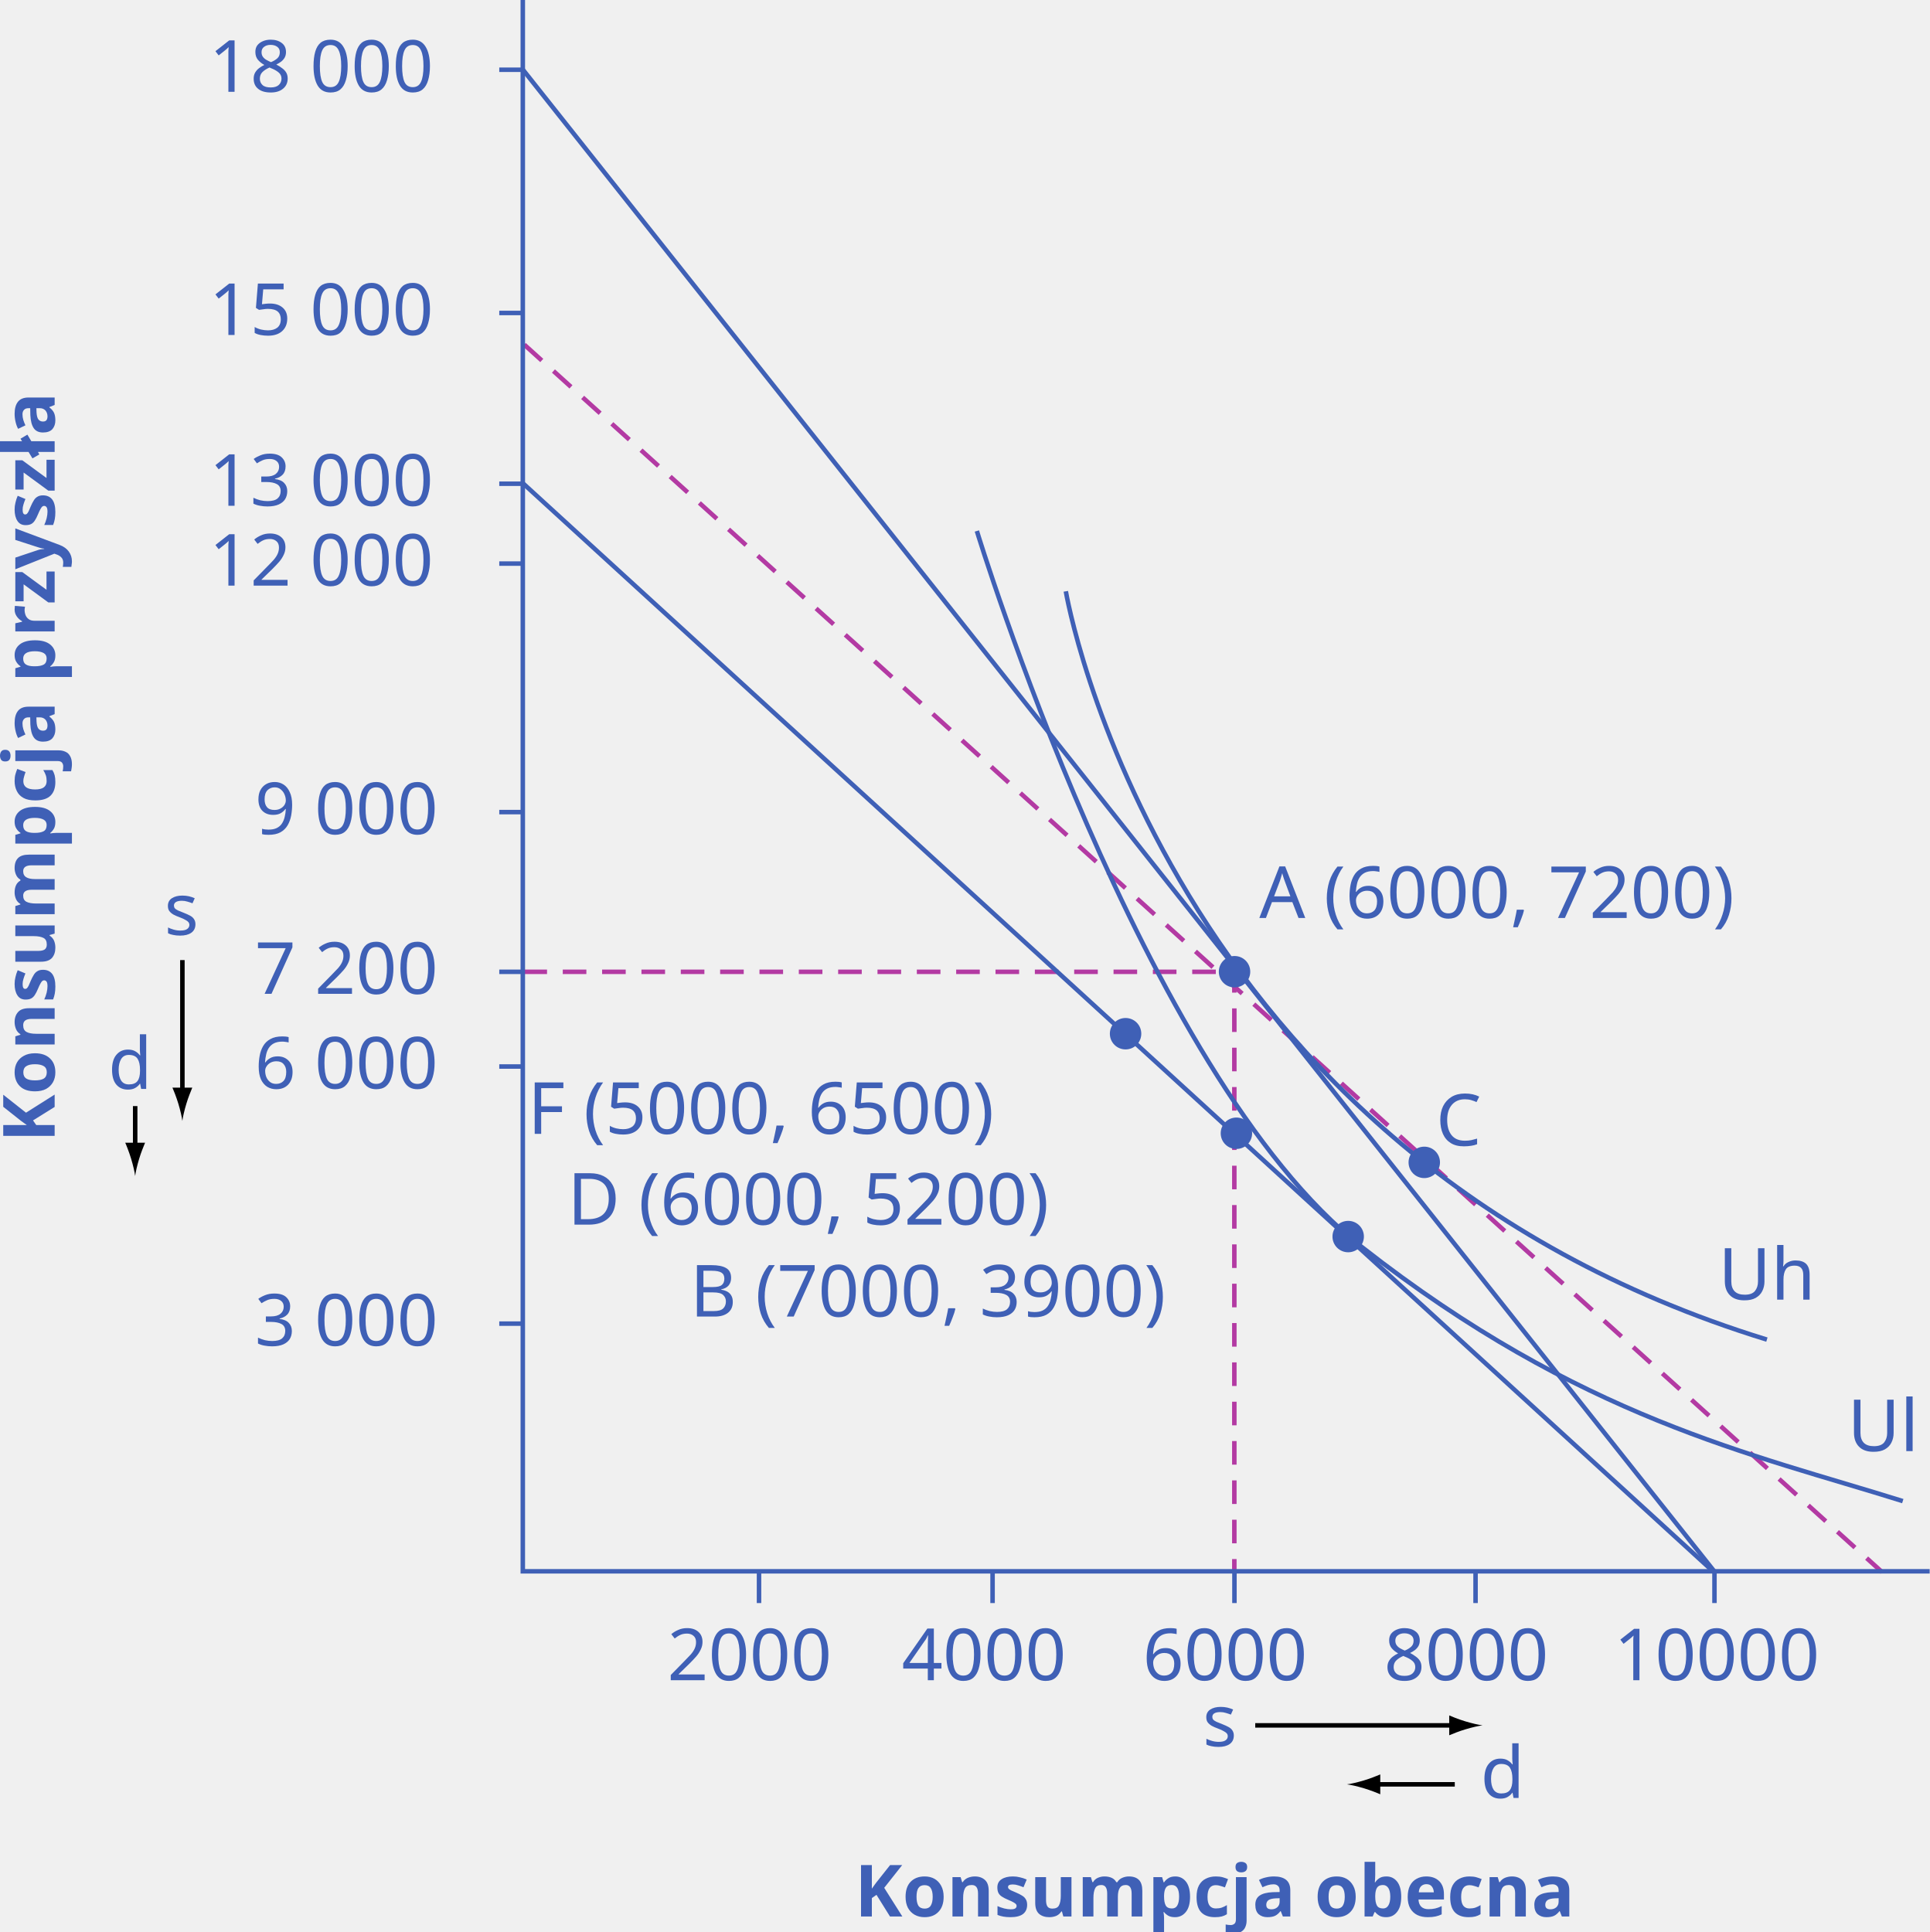
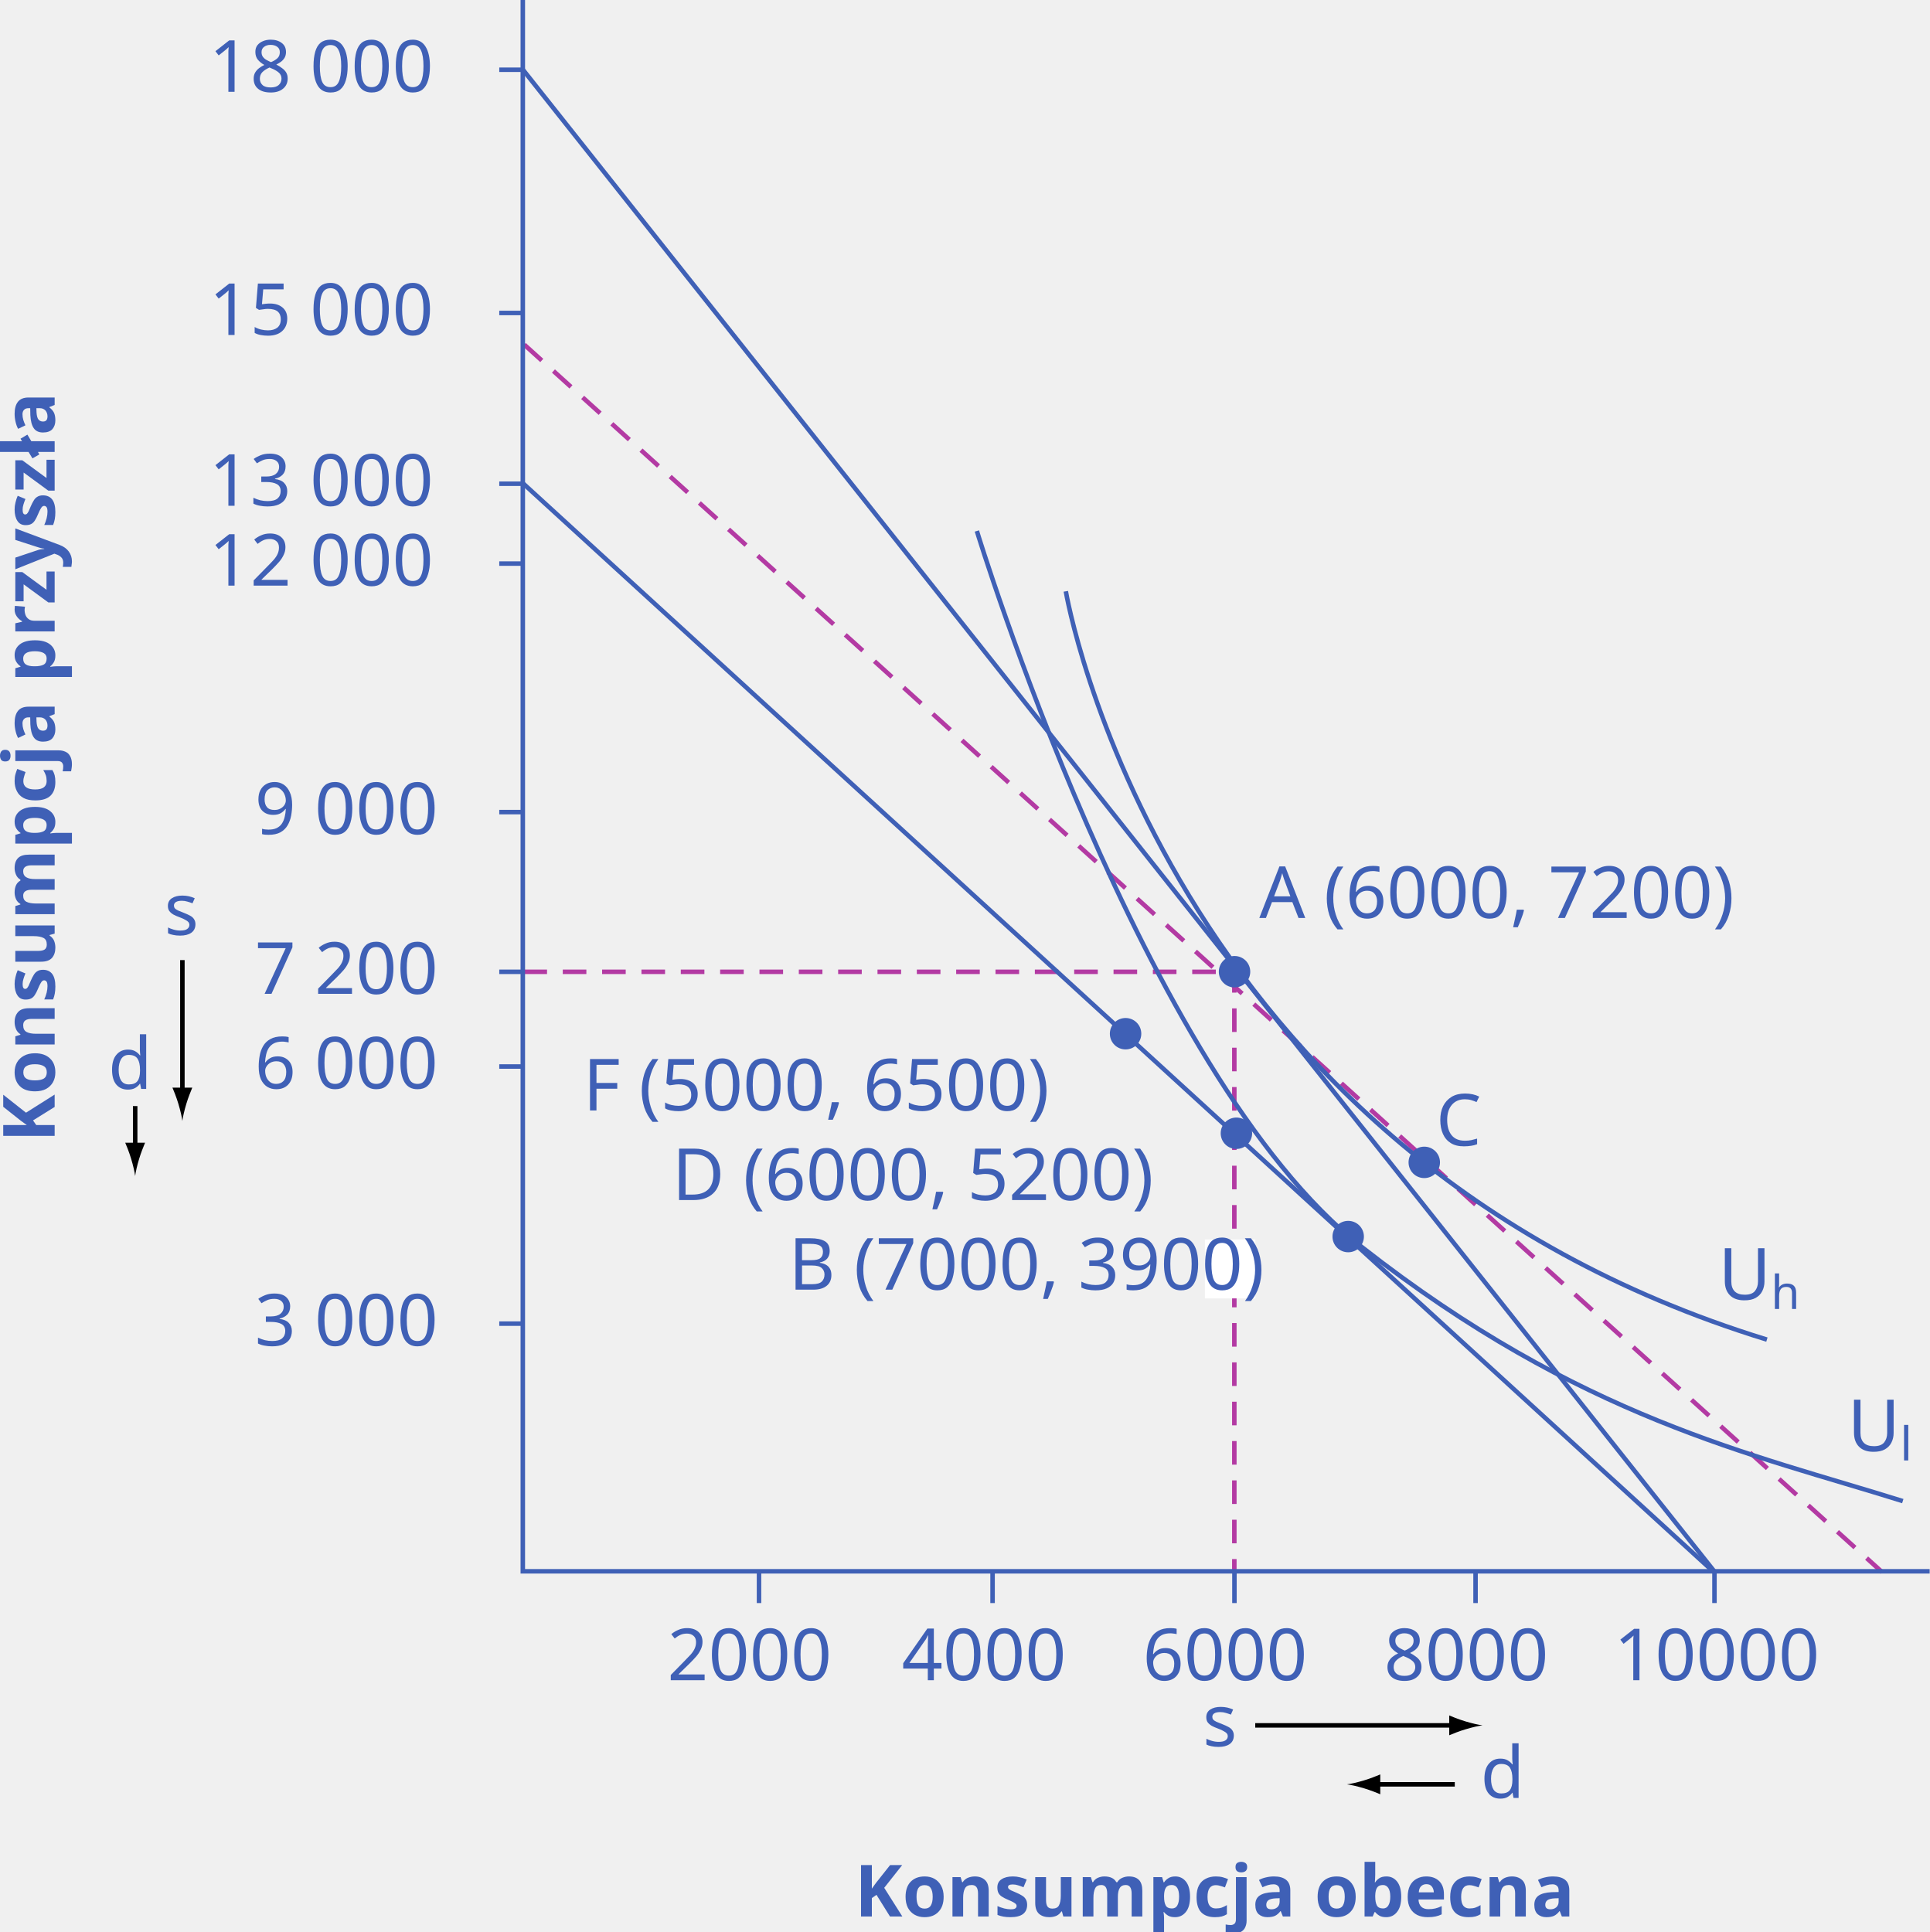
<svg xmlns="http://www.w3.org/2000/svg" version="1.1" id="svg2" xml:space="preserve" width="286.125" height="286.519" viewBox="0 0 286.125 286.519">
  <defs id="defs6">

























+ 
+ 
+ 
+ 
+ 
+ 
+ 
+ 
+ 
+ 
+ 
+ 
+ 
+ 
+ 
+ 
+ 
+ 
+ 
+ 
+ 
+ 
+ 
+ 
+ 
+ 
</defs>
  <g id="g10" transform="matrix(1.333333,0,0,-1.333333,0,286.519)">
-     <g id="g1075" transform="translate(3.2958252e-6,-1.6220288e-5)">
+     <g id="g2183">
      <path d="M 58.303,176.555 209.303,40.032" style="fill:none;stroke:#b33aa3;stroke-width:0.5;stroke-linecap:butt;stroke-linejoin:miter;stroke-miterlimit:4;stroke-dasharray:2.625, 1.75;stroke-dashoffset:0;stroke-opacity:1" id="path14" />
      <path d="M 58.209,106.798 H 137.268 V 40.032" style="fill:none;stroke:#b33aa3;stroke-width:0.5;stroke-linecap:butt;stroke-linejoin:miter;stroke-miterlimit:4;stroke-dasharray:2.625, 1.75;stroke-dashoffset:0;stroke-opacity:1" id="path16" />
      <text y="-1.726" x="95.035" id="text40" style="font-variant:normal;font-weight:bold;font-size:8px;font-family:Arial;-inkscape-font-specification:Arial-BoldMT;writing-mode:lr-tb;fill:#3f60b6;fill-opacity:1;fill-rule:nonzero;stroke:none" transform="scale(1,-1)">
        <tspan style="font-style:normal;font-variant:normal;font-weight:bold;font-stretch:normal;font-family:sans-serif;-inkscape-font-specification:'sans-serif Bold'" y="-1.726" x="95.035" id="tspan38">Konsumpcja obecna</tspan>
      </text>
      <text y="6.078" x="87.833" id="text44" style="font-variant:normal;font-weight:bold;font-size:8px;font-family:Arial;-inkscape-font-specification:Arial-BoldMT;writing-mode:lr-tb;fill:#3f60b6;fill-opacity:1;fill-rule:nonzero;stroke:none" transform="matrix(0,1,1,0,0,0)">
        <tspan style="font-style:normal;font-variant:normal;font-weight:bold;font-stretch:normal;font-family:sans-serif;-inkscape-font-specification:'sans-serif Bold'" y="6.078" x="87.833" id="tspan42">Konsumpcja przyszła</tspan>
      </text>
      <path d="m 137.28,40.087 v -3.5" style="fill:none;stroke:#3f60b6;stroke-width:0.5;stroke-linecap:butt;stroke-linejoin:miter;stroke-miterlimit:4;stroke-dasharray:none;stroke-opacity:1" id="path72" />
      <path d="m 110.382,40.087 v -3.5" style="fill:none;stroke:#3f60b6;stroke-width:0.5;stroke-linecap:butt;stroke-linejoin:miter;stroke-miterlimit:4;stroke-dasharray:none;stroke-opacity:1" id="path74" />
      <path d="m 84.409,40.087 v -3.5" style="fill:none;stroke:#3f60b6;stroke-width:0.5;stroke-linecap:butt;stroke-linejoin:miter;stroke-miterlimit:4;stroke-dasharray:none;stroke-opacity:1" id="path76" />
      <path d="m 164.094,40.087 v -3.5" style="fill:none;stroke:#3f60b6;stroke-width:0.5;stroke-linecap:butt;stroke-linejoin:miter;stroke-miterlimit:4;stroke-dasharray:none;stroke-opacity:1" id="path78" />
      <path d="m 55.522,67.667 h 2.688" style="fill:none;stroke:#3f60b6;stroke-width:0.5;stroke-linecap:butt;stroke-linejoin:miter;stroke-miterlimit:4;stroke-dasharray:none;stroke-opacity:1" id="path80" />
      <path d="m 55.522,96.265 h 2.688" style="fill:none;stroke:#3f60b6;stroke-width:0.5;stroke-linecap:butt;stroke-linejoin:miter;stroke-miterlimit:4;stroke-dasharray:none;stroke-opacity:1" id="path82" />
      <path d="m 55.522,207.131 h 2.688" style="fill:none;stroke:#3f60b6;stroke-width:0.5;stroke-linecap:butt;stroke-linejoin:miter;stroke-miterlimit:4;stroke-dasharray:none;stroke-opacity:1" id="path84" />
      <path d="m 55.522,180.079 h 2.688" style="fill:none;stroke:#3f60b6;stroke-width:0.5;stroke-linecap:butt;stroke-linejoin:miter;stroke-miterlimit:4;stroke-dasharray:none;stroke-opacity:1" id="path86" />
      <path d="M 58.209,161.087 190.571,40.054" style="fill:none;stroke:#3f60b6;stroke-width:0.499;stroke-linecap:butt;stroke-linejoin:miter;stroke-miterlimit:4;stroke-dasharray:none;stroke-opacity:1" id="path88" />
      <path d="m 55.522,161.086 h 2.688" style="fill:none;stroke:#3f60b6;stroke-width:0.5;stroke-linecap:butt;stroke-linejoin:miter;stroke-miterlimit:4;stroke-dasharray:none;stroke-opacity:1" id="path90" />
      <path d="m 55.522,152.203 h 2.688" style="fill:none;stroke:#3f60b6;stroke-width:0.5;stroke-linecap:butt;stroke-linejoin:miter;stroke-miterlimit:4;stroke-dasharray:none;stroke-opacity:1" id="path98" />
      <path d="m 55.522,124.563 h 2.688" style="fill:none;stroke:#3f60b6;stroke-width:0.5;stroke-linecap:butt;stroke-linejoin:miter;stroke-miterlimit:4;stroke-dasharray:none;stroke-opacity:1" id="path100" />
      <path d="m 139.592,22.982 h 22.312" style="fill:none;stroke:#000000;stroke-width:0.5;stroke-linecap:butt;stroke-linejoin:miter;stroke-miterlimit:4;stroke-dasharray:none;stroke-opacity:1" id="path108" />
      <path d="m 162.939,22.534 c -0.724,-0.218 -1.194,-0.42 -1.774,-0.653 v 2.207 c 0.206,-0.098 1.05,-0.434 1.774,-0.653 0.773,-0.233 1.476,-0.393 1.931,-0.45 -0.455,-0.058 -1.158,-0.217 -1.931,-0.451" style="fill:#000000;fill-opacity:1;fill-rule:nonzero;stroke:none;stroke-width:0.1" id="path110" />
      <path d="M 20.283,108.102 V 93.176" style="fill:none;stroke:#000000;stroke-width:0.5;stroke-linecap:butt;stroke-linejoin:miter;stroke-miterlimit:4;stroke-dasharray:none;stroke-opacity:1" id="path112" />
      <path d="m 20.731,92.143 c 0.218,0.723 0.42,1.193 0.652,1.773 h -2.207 c 0.099,-0.207 0.434,-1.05 0.653,-1.773 0.233,-0.774 0.393,-1.477 0.45,-1.932 0.058,0.455 0.217,1.158 0.451,1.932" style="fill:#000000;fill-opacity:1;fill-rule:nonzero;stroke:none;stroke-width:0.1" id="path114" />
      <path d="m 15.033,91.864 v -4.813" style="fill:none;stroke:#000000;stroke-width:0.5;stroke-linecap:butt;stroke-linejoin:miter;stroke-miterlimit:4;stroke-dasharray:none;stroke-opacity:1" id="path116" />
      <path d="m 15.481,86.018 c 0.218,0.723 0.42,1.193 0.652,1.773 h -2.207 c 0.099,-0.207 0.434,-1.05 0.653,-1.773 0.233,-0.774 0.393,-1.477 0.45,-1.932 0.058,0.455 0.217,1.158 0.451,1.932" style="fill:#000000;fill-opacity:1;fill-rule:nonzero;stroke:none;stroke-width:0.1" id="path118" />
      <path d="m 161.783,16.425 h -9.027" style="fill:none;stroke:#000000;stroke-width:0.5;stroke-linecap:butt;stroke-linejoin:miter;stroke-miterlimit:4;stroke-dasharray:none;stroke-opacity:1" id="path120" />
      <path d="m 151.724,16.874 c 0.721,0.217 1.193,0.419 1.772,0.652 v -2.207 c -0.207,0.098 -1.051,0.434 -1.772,0.653 -0.776,0.234 -1.477,0.393 -1.933,0.45 0.456,0.058 1.157,0.217 1.933,0.452" style="fill:#000000;fill-opacity:1;fill-rule:nonzero;stroke:none;stroke-width:0.1" id="path122" />
      <path d="M 214.594,40.119 H 58.14 V 214.889" style="fill:none;stroke:#3f60b6;stroke-width:0.5;stroke-linecap:butt;stroke-linejoin:miter;stroke-miterlimit:4;stroke-dasharray:none;stroke-opacity:1" id="path128" />
      <path d="m 108.636,155.83 c 0,0 18.422,-60.531 42.767,-79.611 24.344,-19.081 43.425,-23.028 60.202,-28.292" style="fill:none;stroke:#3f60b6;stroke-width:0.5;stroke-linecap:butt;stroke-linejoin:miter;stroke-miterlimit:4;stroke-dasharray:none;stroke-opacity:1" id="path130" />
      <path d="M 58.117,207.185 190.663,40.088 v -3.501" style="fill:none;stroke:#3f60b6;stroke-width:0.5;stroke-linecap:butt;stroke-linejoin:miter;stroke-miterlimit:4;stroke-dasharray:none;stroke-opacity:1" id="path132" />
      <path d="m 55.522,106.798 h 2.688" style="fill:none;stroke:#3f60b6;stroke-width:0.5;stroke-linecap:butt;stroke-linejoin:miter;stroke-miterlimit:4;stroke-dasharray:none;stroke-opacity:1" id="path134" />
      <path d="m 118.528,149.12 c 0,0 10.528,-62.505 77.966,-83.23" style="fill:none;stroke:#3f60b6;stroke-width:0.5;stroke-linecap:butt;stroke-linejoin:miter;stroke-miterlimit:4;stroke-dasharray:none;stroke-opacity:1" id="path136" />
      <path d="m 138.528,108.046 c 0.68,-0.68 0.68,-1.794 0,-2.474 -0.681,-0.681 -1.794,-0.681 -2.475,0 -0.681,0.68 -0.681,1.794 0,2.474 0.681,0.681 1.794,0.681 2.475,0" style="fill:#3f60b6;fill-opacity:1;fill-rule:nonzero;stroke:none;stroke-width:0.1" id="path138" />
      <path d="m 159.628,86.84 c 0.681,-0.68 0.681,-1.794 0,-2.474 -0.681,-0.681 -1.794,-0.681 -2.475,0 -0.68,0.68 -0.68,1.794 0,2.474 0.681,0.681 1.794,0.681 2.475,0" style="fill:#3f60b6;fill-opacity:1;fill-rule:nonzero;stroke:none;stroke-width:0.1" id="path140" />
      <path d="m 151.167,78.587 c 0.681,-0.68 0.681,-1.794 0,-2.474 -0.681,-0.681 -1.794,-0.681 -2.474,0 -0.681,0.68 -0.681,1.794 0,2.474 0.68,0.681 1.793,0.681 2.474,0" style="fill:#3f60b6;fill-opacity:1;fill-rule:nonzero;stroke:none;stroke-width:0.1" id="path142" />
      <path d="m 138.736,90.079 c 0.681,-0.681 0.681,-1.794 0,-2.475 -0.68,-0.681 -1.793,-0.681 -2.474,0 -0.681,0.681 -0.681,1.794 0,2.475 0.681,0.68 1.794,0.68 2.474,0" style="fill:#3f60b6;fill-opacity:1;fill-rule:nonzero;stroke:none;stroke-width:0.1" id="path144" />
      <path d="m 126.41,101.151 c 0.681,-0.681 0.681,-1.794 0,-2.475 -0.68,-0.68 -1.794,-0.68 -2.474,0 -0.681,0.681 -0.681,1.794 0,2.475 0.68,0.681 1.794,0.681 2.474,0" style="fill:#3f60b6;fill-opacity:1;fill-rule:nonzero;stroke:none;stroke-width:0.1" id="path146" />
      <text transform="scale(1,-1)" style="font-variant:normal;font-weight:normal;font-size:8px;font-family:ArialMT;-inkscape-font-specification:ArialMT;writing-mode:lr-tb;fill:#3f60b6;fill-opacity:1;fill-rule:nonzero;stroke:none;stroke-width:1" id="text106-1-8-6-6-9-0-3-3-9-47" x="191.096" y="-70.336">
-         <tspan style="font-style:normal;font-variant:normal;font-weight:normal;font-stretch:normal;font-family:sans-serif;-inkscape-font-specification:sans-serif;stroke-width:1" x="191.096" y="-70.336" id="tspan428-9-5-1-8-3-1-1-2-65">Uh</tspan>
+         <tspan style="font-style:normal;font-variant:normal;font-weight:normal;font-stretch:normal;font-family:sans-serif;-inkscape-font-specification:sans-serif;stroke-width:1" x="191.096" y="-70.336" id="tspan428-9-5-1-8-3-1-1-2-65">U<tspan style="font-size:65%;baseline-shift:sub" id="tspan2138">h</tspan>
+         </tspan>
      </text>
      <text transform="scale(1,-1)" style="font-variant:normal;font-weight:normal;font-size:8px;font-family:ArialMT;-inkscape-font-specification:ArialMT;writing-mode:lr-tb;fill:#3f60b6;fill-opacity:1;fill-rule:nonzero;stroke:none;stroke-width:1" id="text106-1-8-6-6-9-0-3-3-9-69" x="205.459" y="-53.488">
-         <tspan style="font-style:normal;font-variant:normal;font-weight:normal;font-stretch:normal;font-family:sans-serif;-inkscape-font-specification:sans-serif;stroke-width:1" x="205.459" y="-53.488" id="tspan428-9-5-1-8-3-1-1-2-37">Ul</tspan>
+         <tspan style="font-style:normal;font-variant:normal;font-weight:normal;font-stretch:normal;font-family:sans-serif;-inkscape-font-specification:sans-serif;stroke-width:1" x="205.459" y="-53.488" id="tspan428-9-5-1-8-3-1-1-2-37">U<tspan style="font-size:65%;baseline-shift:sub" id="tspan2140">l</tspan>
+         </tspan>
      </text>
      <text transform="scale(1,-1)" style="font-variant:normal;font-weight:normal;font-size:8px;font-family:ArialMT;-inkscape-font-specification:ArialMT;writing-mode:lr-tb;fill:#3f60b6;fill-opacity:1;fill-rule:nonzero;stroke:none;stroke-width:1" id="text106-1-8-6-6-9-0-3-3-9-8" x="159.689" y="-87.464">
        <tspan style="font-style:normal;font-variant:normal;font-weight:normal;font-stretch:normal;font-family:sans-serif;-inkscape-font-specification:sans-serif;stroke-width:1" x="159.689" y="-87.464" id="tspan428-9-5-1-8-3-1-1-2-8">C</tspan>
      </text>
      <text transform="scale(1,-1)" style="font-variant:normal;font-weight:normal;font-size:8px;font-family:ArialMT;-inkscape-font-specification:ArialMT;writing-mode:lr-tb;fill:#3f60b6;fill-opacity:1;fill-rule:nonzero;stroke:none;stroke-width:1" id="text78-6-1-6" x="18.264" y="-110.903">
        <tspan style="font-style:normal;font-variant:normal;font-weight:normal;font-stretch:normal;font-family:sans-serif;-inkscape-font-specification:sans-serif;stroke-width:1" id="tspan76-9-0-3" x="18.264" y="-110.903">s</tspan>
      </text>
      <text transform="scale(1,-1)" style="font-variant:normal;font-weight:normal;font-size:8px;font-family:ArialMT;-inkscape-font-specification:ArialMT;writing-mode:lr-tb;fill:#3f60b6;fill-opacity:1;fill-rule:nonzero;stroke:none;stroke-width:1" id="text78-6-6-5-1" x="12.025" y="-93.774">
        <tspan style="font-style:normal;font-variant:normal;font-weight:normal;font-stretch:normal;font-family:sans-serif;-inkscape-font-specification:sans-serif;stroke-width:1" id="tspan76-9-8-1-7" x="12.025" y="-93.774">d</tspan>
      </text>
      <text transform="scale(1,-1)" style="font-variant:normal;font-weight:normal;font-size:8px;font-family:ArialMT;-inkscape-font-specification:ArialMT;writing-mode:lr-tb;fill:#3f60b6;fill-opacity:1;fill-rule:nonzero;stroke:none;stroke-width:1" id="text78-6-1-5" x="133.744" y="-20.662">
        <tspan style="font-style:normal;font-variant:normal;font-weight:normal;font-stretch:normal;font-family:sans-serif;-inkscape-font-specification:sans-serif;stroke-width:1" id="tspan76-9-0-9" x="133.744" y="-20.662">s</tspan>
      </text>
      <text transform="scale(1,-1)" style="font-variant:normal;font-weight:normal;font-size:8px;font-family:ArialMT;-inkscape-font-specification:ArialMT;writing-mode:lr-tb;fill:#3f60b6;fill-opacity:1;fill-rule:nonzero;stroke:none;stroke-width:1" id="text78-6-6-5-6" x="164.646" y="-14.908">
        <tspan style="font-style:normal;font-variant:normal;font-weight:normal;font-stretch:normal;font-family:sans-serif;-inkscape-font-specification:sans-serif;stroke-width:1" id="tspan76-9-8-1-2" x="164.646" y="-14.908">d</tspan>
      </text>
      <text transform="scale(1,-1)" style="font-variant:normal;font-weight:normal;font-size:8px;font-family:ArialMT;-inkscape-font-specification:ArialMT;writing-mode:lr-tb;fill:#3f60b6;fill-opacity:1;fill-rule:nonzero;stroke:none;stroke-width:1" id="text106-1-8-6-6-9-0-3-3-9-61-5-9" x="140.045" y="-112.783">
        <tspan style="font-style:normal;font-variant:normal;font-weight:normal;font-stretch:normal;font-family:sans-serif;-inkscape-font-specification:sans-serif;stroke-width:1" x="140.045" y="-112.783" id="tspan428-9-5-1-8-3-1-1-2-55-7-7">A (6000, 7200)</tspan>
      </text>
-       <text transform="scale(1,-1)" style="font-variant:normal;font-weight:normal;font-size:8px;font-family:ArialMT;-inkscape-font-specification:ArialMT;writing-mode:lr-tb;fill:#3f60b6;fill-opacity:1;fill-rule:nonzero;stroke:none;stroke-width:1" id="text106-1-8-6-6-9-0-3-3-9-61-5-9-5" x="58.683" y="-88.777">
-         <tspan style="font-style:normal;font-variant:normal;font-weight:normal;font-stretch:normal;font-family:sans-serif;-inkscape-font-specification:sans-serif;stroke-width:1" x="58.683" y="-88.777" id="tspan428-9-5-1-8-3-1-1-2-55-7-7-3">F (5000, 6500)</tspan>
+       <text transform="scale(1,-1)" style="font-variant:normal;font-weight:normal;font-size:8px;font-family:ArialMT;-inkscape-font-specification:ArialMT;writing-mode:lr-tb;fill:#3f60b6;fill-opacity:1;fill-rule:nonzero;stroke:none;stroke-width:1" id="text106-1-8-6-6-9-0-3-3-9-61-5-9-5" x="64.831" y="-91.373">
+         <tspan style="font-style:normal;font-variant:normal;font-weight:normal;font-stretch:normal;font-family:sans-serif;-inkscape-font-specification:sans-serif;stroke-width:1" x="64.831" y="-91.373" id="tspan428-9-5-1-8-3-1-1-2-55-7-7-3">F (5000, 6500)</tspan>
      </text>
-       <text transform="scale(1,-1)" style="font-variant:normal;font-weight:normal;font-size:8px;font-family:ArialMT;-inkscape-font-specification:ArialMT;writing-mode:lr-tb;fill:#3f60b6;fill-opacity:1;fill-rule:nonzero;stroke:none;stroke-width:1" id="text106-1-8-6-6-9-0-3-3-9-61-5-9-8" x="63.107" y="-78.673">
-         <tspan style="font-style:normal;font-variant:normal;font-weight:normal;font-stretch:normal;font-family:sans-serif;-inkscape-font-specification:sans-serif;stroke-width:1" x="63.107" y="-78.673" id="tspan428-9-5-1-8-3-1-1-2-55-7-7-8">D (6000, 5200)</tspan>
-       </text>
-       <text transform="scale(1,-1)" style="font-variant:normal;font-weight:normal;font-size:8px;font-family:ArialMT;-inkscape-font-specification:ArialMT;writing-mode:lr-tb;fill:#3f60b6;fill-opacity:1;fill-rule:nonzero;stroke:none;stroke-width:1" id="text106-1-8-6-6-9-0-3-3-9-61-5-9-3" x="76.725" y="-68.452">
-         <tspan style="font-style:normal;font-variant:normal;font-weight:normal;font-stretch:normal;font-family:sans-serif;-inkscape-font-specification:sans-serif;stroke-width:1" x="76.725" y="-68.452" id="tspan428-9-5-1-8-3-1-1-2-55-7-7-1">B (7000, 3900)</tspan>
+       <text transform="scale(1,-1)" style="font-variant:normal;font-weight:normal;font-size:8px;font-family:ArialMT;-inkscape-font-specification:ArialMT;writing-mode:lr-tb;fill:#3f60b6;fill-opacity:1;fill-rule:nonzero;stroke:none;stroke-width:1" id="text106-1-8-6-6-9-0-3-3-9-61-5-9-8" x="74.737" y="-81.409">
+         <tspan style="font-style:normal;font-variant:normal;font-weight:normal;font-stretch:normal;font-family:sans-serif;-inkscape-font-specification:sans-serif;stroke-width:1" x="74.737" y="-81.409" id="tspan428-9-5-1-8-3-1-1-2-55-7-7-8">D (6000, 5200)</tspan>
      </text>
      <text transform="scale(1,-1)" style="font-variant:normal;font-weight:normal;font-size:8px;font-family:ArialMT;-inkscape-font-specification:ArialMT;writing-mode:lr-tb;fill:#3f60b6;fill-opacity:1;fill-rule:nonzero;stroke:none;stroke-width:1" id="text106-1-8-6-6-9-0-3-3-9-0-89" x="28.332" y="-65.216">
        <tspan style="font-style:normal;font-variant:normal;font-weight:normal;font-stretch:normal;font-family:sans-serif;-inkscape-font-specification:sans-serif;stroke-width:1" x="28.332" y="-65.216" id="tspan428-9-5-1-8-3-1-1-2-3-64">3 000</tspan>
      </text>
      <text transform="scale(1,-1)" style="font-variant:normal;font-weight:normal;font-size:8px;font-family:ArialMT;-inkscape-font-specification:ArialMT;writing-mode:lr-tb;fill:#3f60b6;fill-opacity:1;fill-rule:nonzero;stroke:none;stroke-width:1" id="text106-1-8-6-6-9-0-3-3-9-0-1-3" x="28.332" y="-93.814">
        <tspan style="font-style:normal;font-variant:normal;font-weight:normal;font-stretch:normal;font-family:sans-serif;-inkscape-font-specification:sans-serif;stroke-width:1" x="28.332" y="-93.814" id="tspan428-9-5-1-8-3-1-1-2-3-0-3">6 000</tspan>
      </text>
      <text transform="scale(1,-1)" style="font-variant:normal;font-weight:normal;font-size:8px;font-family:ArialMT;-inkscape-font-specification:ArialMT;writing-mode:lr-tb;fill:#3f60b6;fill-opacity:1;fill-rule:nonzero;stroke:none;stroke-width:1" id="text106-1-8-6-6-9-0-3-3-9-0-8-3" x="28.332" y="-104.347">
        <tspan style="font-style:normal;font-variant:normal;font-weight:normal;font-stretch:normal;font-family:sans-serif;-inkscape-font-specification:sans-serif;stroke-width:1" x="28.332" y="-104.347" id="tspan428-9-5-1-8-3-1-1-2-3-5-8">7 200</tspan>
      </text>
      <text transform="scale(1,-1)" style="font-variant:normal;font-weight:normal;font-size:8px;font-family:ArialMT;-inkscape-font-specification:ArialMT;writing-mode:lr-tb;fill:#3f60b6;fill-opacity:1;fill-rule:nonzero;stroke:none;stroke-width:1" id="text106-1-8-6-6-9-0-3-3-9-0-0-6" x="28.332" y="-122.112">
        <tspan style="font-style:normal;font-variant:normal;font-weight:normal;font-stretch:normal;font-family:sans-serif;-inkscape-font-specification:sans-serif;stroke-width:1" x="28.332" y="-122.112" id="tspan428-9-5-1-8-3-1-1-2-3-6-0">9 000</tspan>
      </text>
      <text transform="scale(1,-1)" style="font-variant:normal;font-weight:normal;font-size:8px;font-family:ArialMT;-inkscape-font-specification:ArialMT;writing-mode:lr-tb;fill:#3f60b6;fill-opacity:1;fill-rule:nonzero;stroke:none;stroke-width:1" id="text106-1-8-6-6-9-0-3-3-9-0-4-4" x="23.242" y="-158.635">
        <tspan style="font-style:normal;font-variant:normal;font-weight:normal;font-stretch:normal;font-family:sans-serif;-inkscape-font-specification:sans-serif;stroke-width:1" x="23.242" y="-158.635" id="tspan428-9-5-1-8-3-1-1-2-3-62-8">13 000</tspan>
      </text>
      <text transform="scale(1,-1)" style="font-variant:normal;font-weight:normal;font-size:8px;font-family:ArialMT;-inkscape-font-specification:ArialMT;writing-mode:lr-tb;fill:#3f60b6;fill-opacity:1;fill-rule:nonzero;stroke:none;stroke-width:1" id="text106-1-8-6-6-9-0-3-3-9-0-5-8" x="23.242" y="-177.628">
        <tspan style="font-style:normal;font-variant:normal;font-weight:normal;font-stretch:normal;font-family:sans-serif;-inkscape-font-specification:sans-serif;stroke-width:1" x="23.242" y="-177.628" id="tspan428-9-5-1-8-3-1-1-2-3-8-8">15 000</tspan>
      </text>
      <text transform="scale(1,-1)" style="font-variant:normal;font-weight:normal;font-size:8px;font-family:ArialMT;-inkscape-font-specification:ArialMT;writing-mode:lr-tb;fill:#3f60b6;fill-opacity:1;fill-rule:nonzero;stroke:none;stroke-width:1" id="text106-1-8-6-6-9-0-3-3-9-0-6-9" x="23.242" y="-204.68">
        <tspan style="font-style:normal;font-variant:normal;font-weight:normal;font-stretch:normal;font-family:sans-serif;-inkscape-font-specification:sans-serif;stroke-width:1" x="23.242" y="-204.68" id="tspan428-9-5-1-8-3-1-1-2-3-2-7">18 000</tspan>
      </text>
      <text transform="scale(1,-1)" style="font-variant:normal;font-weight:normal;font-size:8px;font-family:ArialMT;-inkscape-font-specification:ArialMT;writing-mode:lr-tb;fill:#3f60b6;fill-opacity:1;fill-rule:nonzero;stroke:none;stroke-width:1" id="text106-1-8-6-6-9-0-3-3-9-0-4-4-7" x="23.242" y="-149.752">
        <tspan style="font-style:normal;font-variant:normal;font-weight:normal;font-stretch:normal;font-family:sans-serif;-inkscape-font-specification:sans-serif;stroke-width:1" x="23.242" y="-149.752" id="tspan428-9-5-1-8-3-1-1-2-3-62-8-6">12 000</tspan>
      </text>
      <text transform="scale(1,-1)" style="font-variant:normal;font-weight:normal;font-size:8px;font-family:ArialMT;-inkscape-font-specification:ArialMT;writing-mode:lr-tb;fill:#3f60b6;fill-opacity:1;fill-rule:nonzero;stroke:none;stroke-width:1" id="text106-1-8-6-6-9-0-3-3-9-0-89-4" x="153.908" y="-28.003">
        <tspan style="font-style:normal;font-variant:normal;font-weight:normal;font-stretch:normal;font-family:sans-serif;-inkscape-font-specification:sans-serif;stroke-width:1" x="153.908" y="-28.003" id="tspan428-9-5-1-8-3-1-1-2-3-64-3">8000</tspan>
      </text>
      <text transform="scale(1,-1)" style="font-variant:normal;font-weight:normal;font-size:8px;font-family:ArialMT;-inkscape-font-specification:ArialMT;writing-mode:lr-tb;fill:#3f60b6;fill-opacity:1;fill-rule:nonzero;stroke:none;stroke-width:1" id="text106-1-8-6-6-9-0-3-3-9-0-1-3-0" x="100.272" y="-28.003">
        <tspan style="font-style:normal;font-variant:normal;font-weight:normal;font-stretch:normal;font-family:sans-serif;-inkscape-font-specification:sans-serif;stroke-width:1" x="100.272" y="-28.003" id="tspan428-9-5-1-8-3-1-1-2-3-0-3-3">4000</tspan>
      </text>
      <text transform="scale(1,-1)" style="font-variant:normal;font-weight:normal;font-size:8px;font-family:ArialMT;-inkscape-font-specification:ArialMT;writing-mode:lr-tb;fill:#3f60b6;fill-opacity:1;fill-rule:nonzero;stroke:none;stroke-width:1" id="text106-1-8-6-6-9-0-3-3-9-0-8-3-0" x="127.086" y="-28.003">
        <tspan style="font-style:normal;font-variant:normal;font-weight:normal;font-stretch:normal;font-family:sans-serif;-inkscape-font-specification:sans-serif;stroke-width:1" x="127.086" y="-28.003" id="tspan428-9-5-1-8-3-1-1-2-3-5-8-9">6000</tspan>
      </text>
      <text transform="scale(1,-1)" style="font-variant:normal;font-weight:normal;font-size:8px;font-family:ArialMT;-inkscape-font-specification:ArialMT;writing-mode:lr-tb;fill:#3f60b6;fill-opacity:1;fill-rule:nonzero;stroke:none;stroke-width:1" id="text106-1-8-6-6-9-0-3-3-9-0-0-6-2" x="74.202" y="-28.003">
        <tspan style="font-style:normal;font-variant:normal;font-weight:normal;font-stretch:normal;font-family:sans-serif;-inkscape-font-specification:sans-serif;stroke-width:1" x="74.202" y="-28.003" id="tspan428-9-5-1-8-3-1-1-2-3-6-0-5">2000</tspan>
      </text>
      <text transform="scale(1,-1)" style="font-variant:normal;font-weight:normal;font-size:8px;font-family:ArialMT;-inkscape-font-specification:ArialMT;writing-mode:lr-tb;fill:#3f60b6;fill-opacity:1;fill-rule:nonzero;stroke:none;stroke-width:1" id="text106-1-8-6-6-9-0-3-3-9-0-89-4-4" x="179.476" y="-28.003">
        <tspan style="font-style:normal;font-variant:normal;font-weight:normal;font-stretch:normal;font-family:sans-serif;-inkscape-font-specification:sans-serif;stroke-width:1" x="179.476" y="-28.003" id="tspan428-9-5-1-8-3-1-1-2-3-64-3-0">10000</tspan>
      </text>
+       <rect style="fill:#ffffff;stroke-width:0.668" id="rect2042" width="5.618" height="6.55" x="133.992" y="-77.025" transform="scale(1,-1)" />
+       <text transform="scale(1,-1)" style="font-variant:normal;font-weight:normal;font-size:8px;font-family:ArialMT;-inkscape-font-specification:ArialMT;writing-mode:lr-tb;fill:#3f60b6;fill-opacity:1;fill-rule:nonzero;stroke:none;stroke-width:1" id="text106-1-8-6-6-9-0-3-3-9-61-5-9-3" x="87.69" y="-71.445">
+         <tspan style="font-style:normal;font-variant:normal;font-weight:normal;font-stretch:normal;font-family:sans-serif;-inkscape-font-specification:sans-serif;stroke-width:1" x="87.69" y="-71.445" id="tspan428-9-5-1-8-3-1-1-2-55-7-7-1">B (7000, 3900)</tspan>
+       </text>
    </g>
  </g>
</svg>
